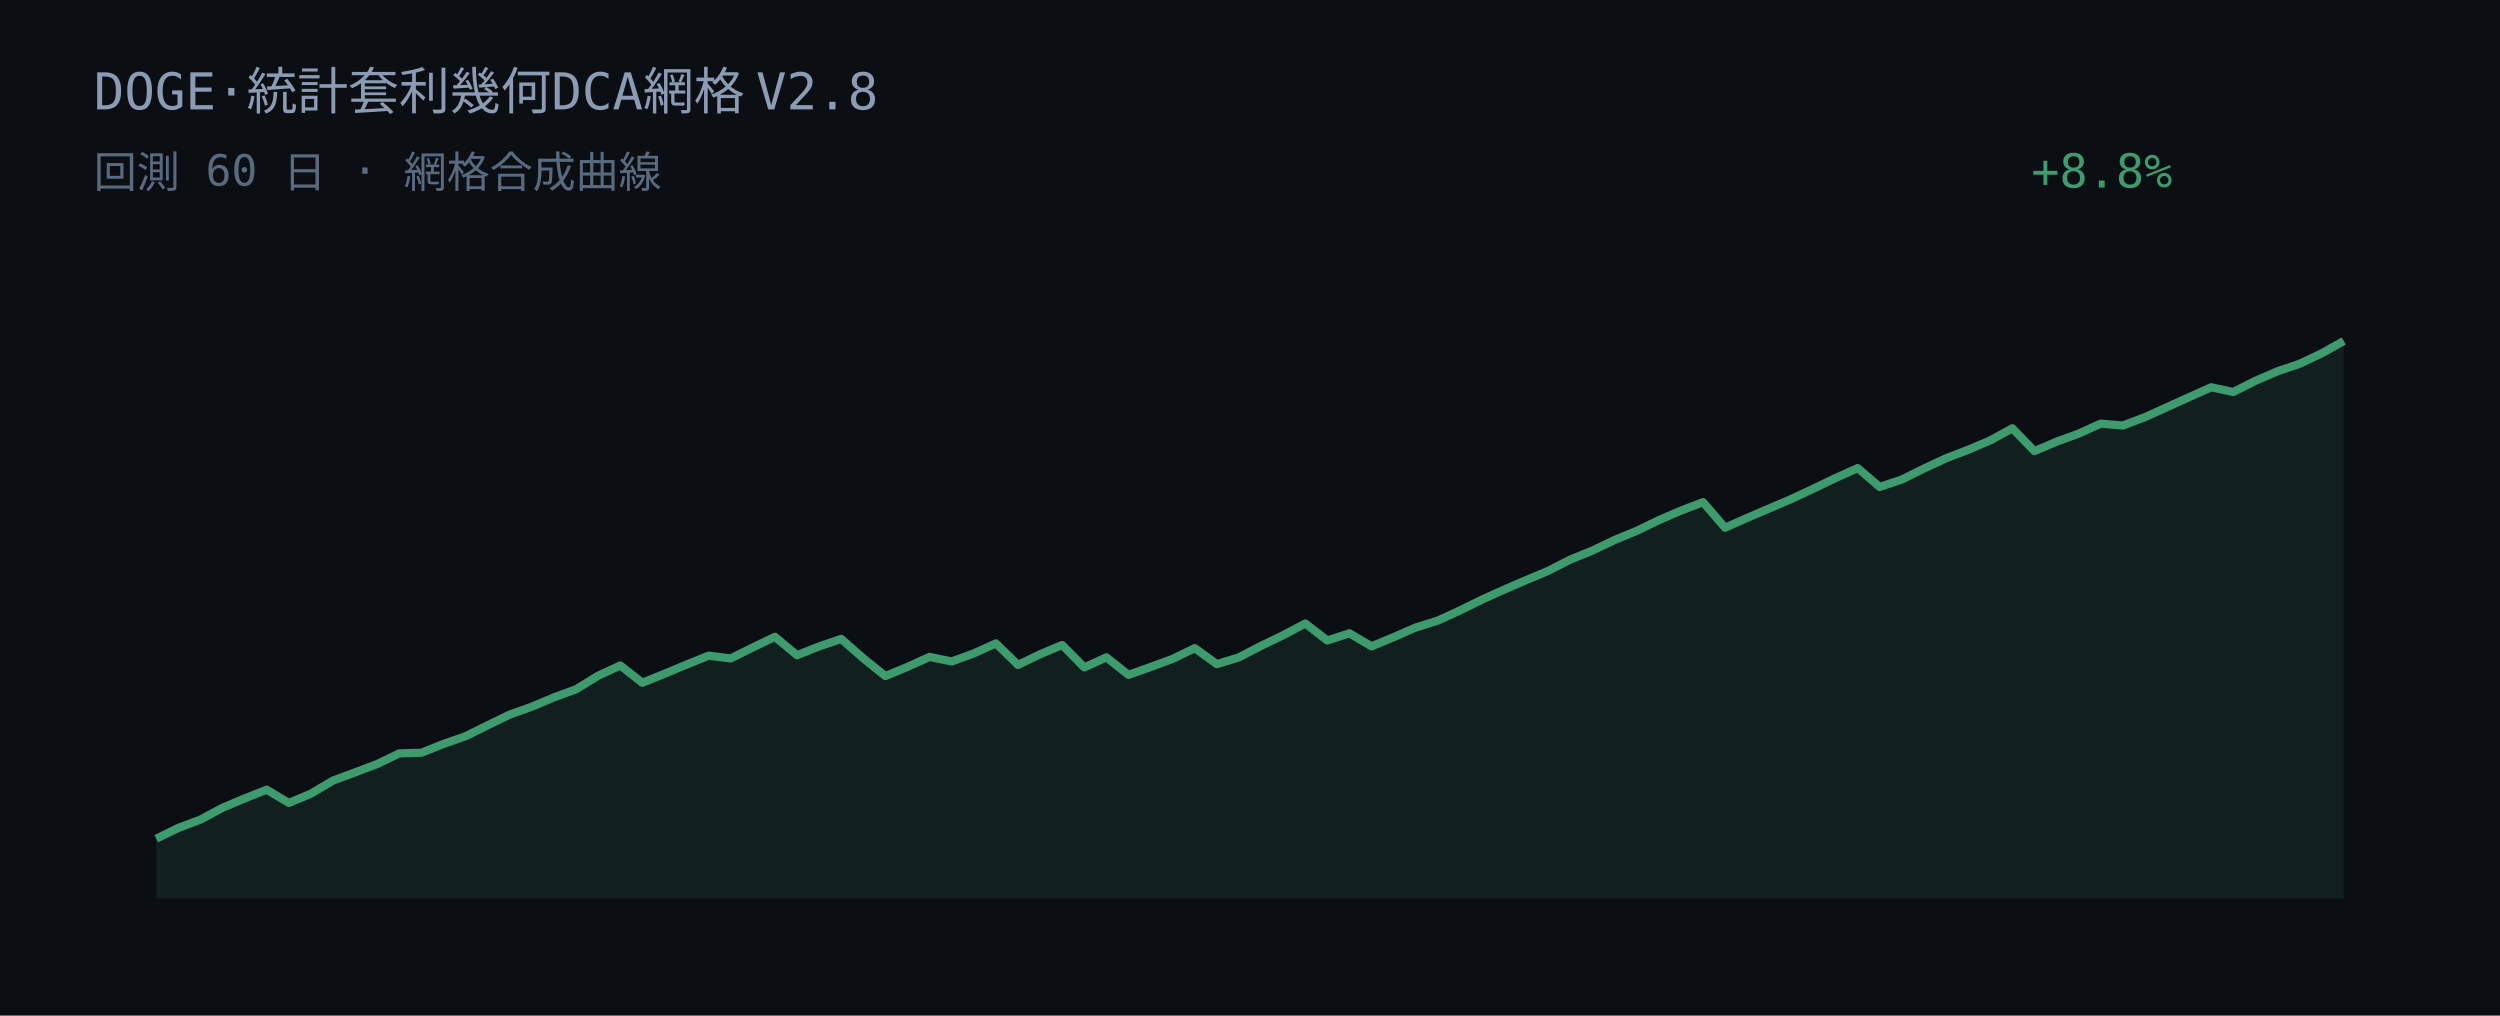
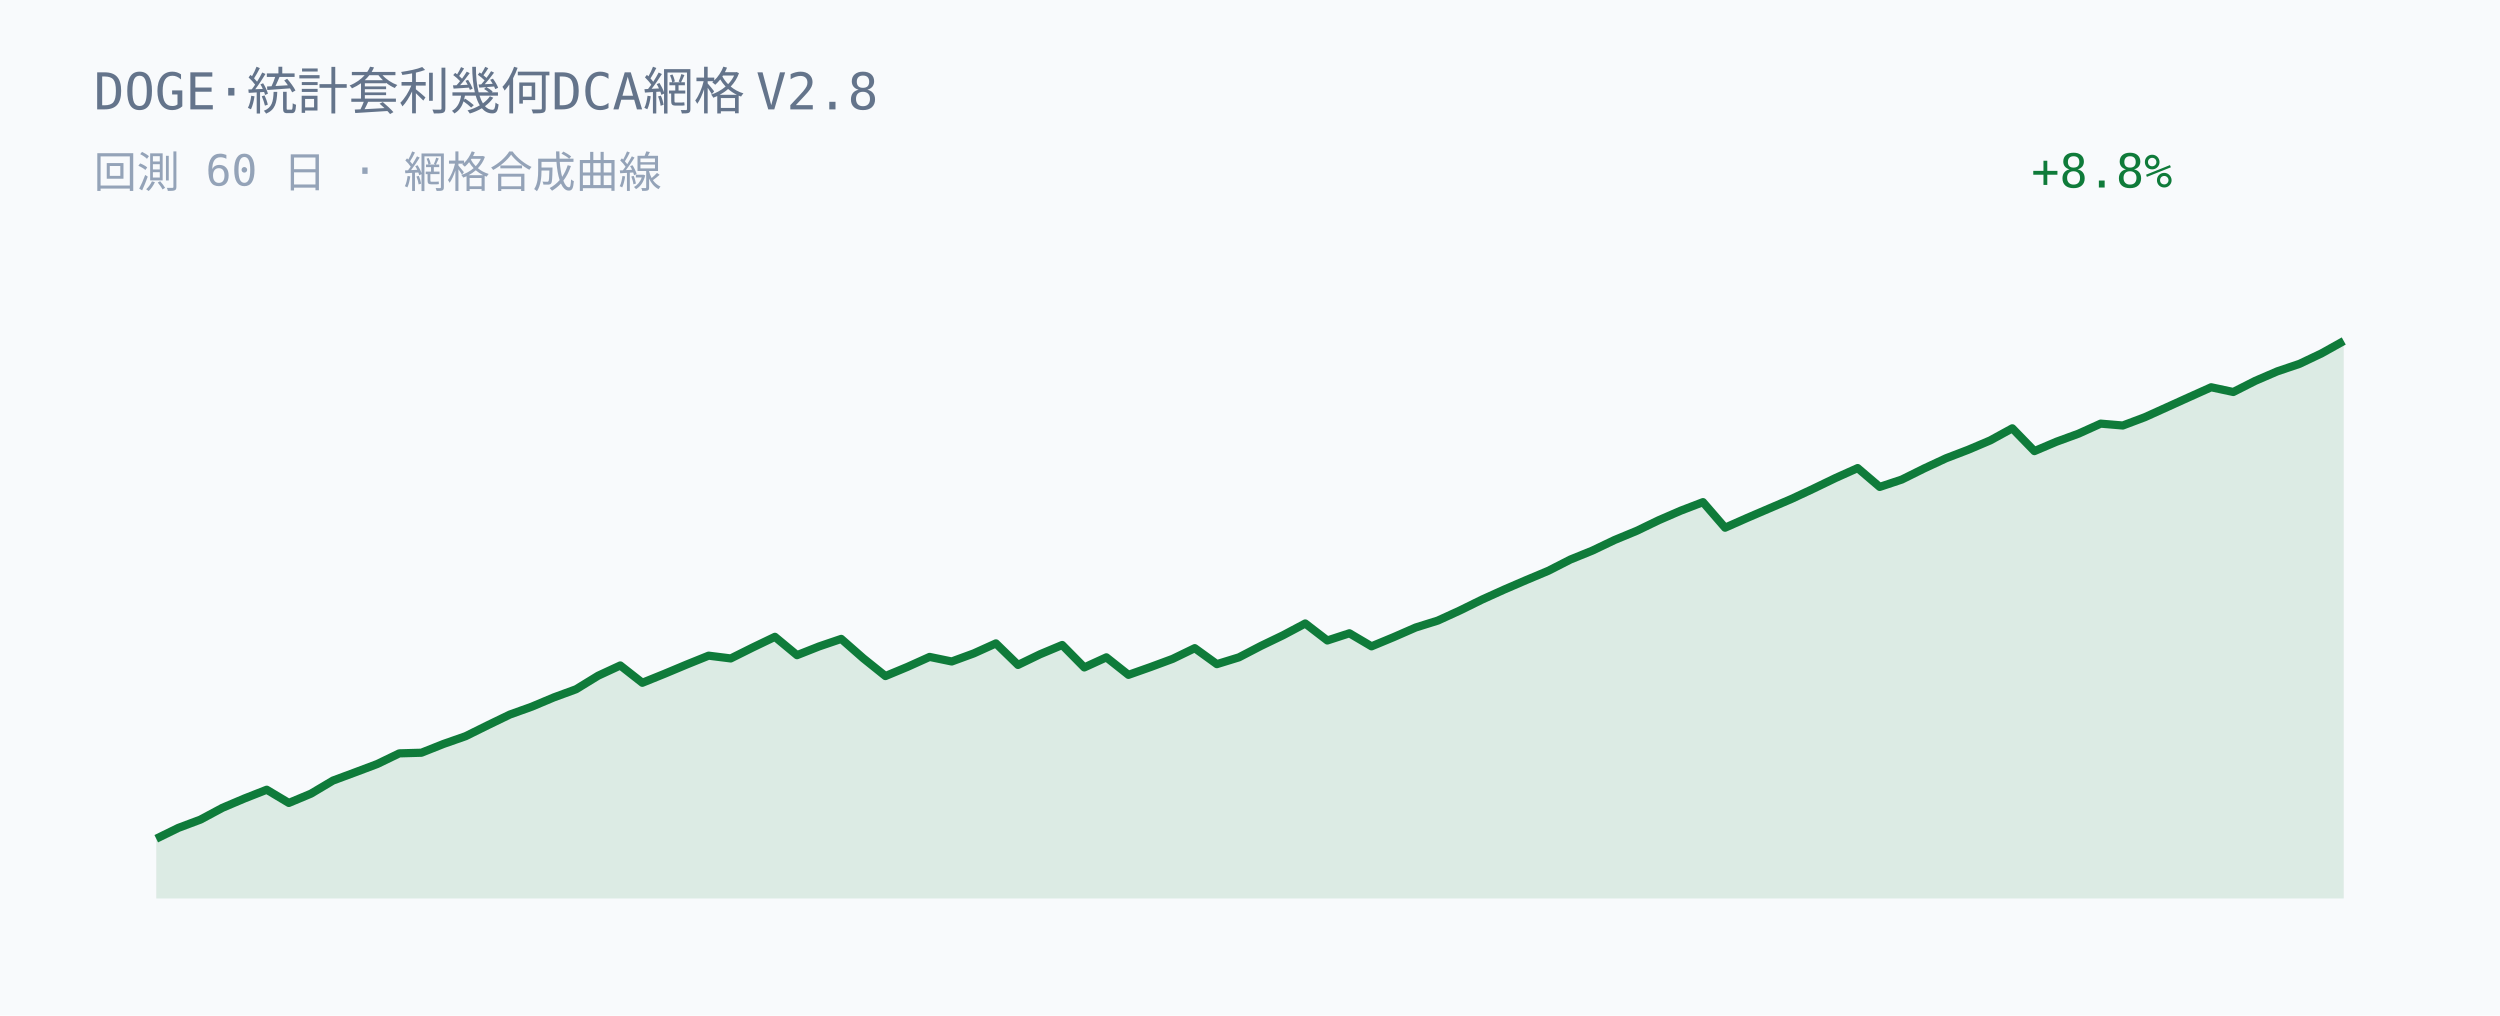
<svg xmlns="http://www.w3.org/2000/svg" width="640" height="260" viewBox="0 0 640 260">
-   <rect width="640" height="260" fill="#0b0f14" />
-   <text x="24" y="28" fill="#8b9bb4" font-family="JetBrains Mono, Consolas, monospace" font-size="13">DOGE·統計套利幾何DCA網格 V2.8</text>
-   <text x="24" y="48" fill="#5a6a7e" font-family="JetBrains Mono, Consolas, monospace" font-size="11">回測 60 日 · 網格合成曲線</text>
-   <text x="520" y="48" fill="#3d9b6e" font-family="JetBrains Mono, Consolas, monospace" font-size="12">+8.8%</text>
-   <polygon points="40.00,230.00 40.00,214.71 45.66,211.94 51.31,209.82 56.97,206.79 62.63,204.39 68.28,202.17 73.94,205.55 79.60,203.18 85.25,199.82 90.91,197.72 96.57,195.59 102.22,192.86 107.88,192.70 113.54,190.45 119.19,188.47 124.85,185.67 130.51,182.93 136.16,180.90 141.82,178.52 147.47,176.45 153.13,172.98 158.79,170.36 164.44,174.79 170.10,172.50 175.76,170.13 181.41,167.85 187.07,168.56 192.73,165.74 198.38,163.03 204.04,167.72 209.70,165.48 215.35,163.56 221.01,168.53 226.67,173.07 232.32,170.72 237.98,168.17 243.64,169.34 249.29,167.27 254.95,164.71 260.61,170.22 266.26,167.49 271.92,165.12 277.58,170.86 283.23,168.28 288.89,172.76 294.55,170.76 300.20,168.67 305.86,165.93 311.52,170.02 317.17,168.28 322.83,165.34 328.48,162.62 334.14,159.61 339.80,163.96 345.45,162.12 351.11,165.46 356.77,163.11 362.42,160.64 368.08,158.87 373.74,156.28 379.39,153.50 385.05,150.94 390.71,148.50 396.36,146.13 402.02,143.24 407.68,140.94 413.33,138.24 418.99,135.90 424.65,133.17 430.30,130.72 435.96,128.55 441.62,135.09 447.27,132.59 452.93,130.16 458.59,127.74 464.24,125.10 469.90,122.37 475.56,119.83 481.21,124.65 486.87,122.76 492.53,119.95 498.18,117.32 503.84,115.15 509.49,112.75 515.15,109.65 520.81,115.48 526.46,113.08 532.12,111.01 537.78,108.45 543.43,108.93 549.09,106.80 554.75,104.24 560.40,101.68 566.06,99.14 571.72,100.35 577.37,97.49 583.03,95.05 588.69,93.14 594.34,90.45 600.00,87.29 600.00,230.00" fill="#3d9b6e" fill-opacity="0.12" />
-   <polyline points="40.00,214.71 45.66,211.94 51.31,209.82 56.97,206.79 62.63,204.39 68.28,202.17 73.94,205.55 79.60,203.18 85.25,199.82 90.91,197.72 96.57,195.59 102.22,192.86 107.88,192.70 113.54,190.45 119.19,188.47 124.85,185.67 130.51,182.93 136.16,180.90 141.82,178.52 147.47,176.45 153.13,172.98 158.79,170.36 164.44,174.79 170.10,172.50 175.76,170.13 181.41,167.85 187.07,168.56 192.73,165.74 198.38,163.03 204.04,167.72 209.70,165.48 215.35,163.56 221.01,168.53 226.67,173.07 232.32,170.72 237.98,168.17 243.64,169.34 249.29,167.27 254.95,164.71 260.61,170.22 266.26,167.49 271.92,165.12 277.58,170.86 283.23,168.28 288.89,172.76 294.55,170.76 300.20,168.67 305.86,165.93 311.52,170.02 317.17,168.28 322.83,165.34 328.48,162.62 334.14,159.61 339.80,163.96 345.45,162.12 351.11,165.46 356.77,163.11 362.42,160.64 368.08,158.87 373.74,156.28 379.39,153.50 385.05,150.94 390.71,148.50 396.36,146.13 402.02,143.24 407.68,140.94 413.33,138.24 418.99,135.90 424.65,133.17 430.30,130.72 435.96,128.55 441.62,135.09 447.27,132.59 452.93,130.16 458.59,127.74 464.24,125.10 469.90,122.37 475.56,119.83 481.21,124.65 486.87,122.76 492.53,119.95 498.18,117.32 503.84,115.15 509.49,112.75 515.15,109.65 520.81,115.48 526.46,113.08 532.12,111.01 537.78,108.45 543.43,108.93 549.09,106.80 554.75,104.24 560.40,101.68 566.06,99.14 571.72,100.35 577.37,97.49 583.03,95.05 588.69,93.14 594.34,90.45 600.00,87.29" fill="none" stroke="#3d9b6e" stroke-width="2.1" stroke-linejoin="round" />
+   <rect width="640" height="260" fill="#f8fafc" />
+   <text x="24" y="28" fill="#64748b" font-family="JetBrains Mono, Consolas, monospace" font-size="13">DOGE·統計套利幾何DCA網格 V2.8</text>
+   <text x="24" y="48" fill="#94a3b8" font-family="JetBrains Mono, Consolas, monospace" font-size="11">回測 60 日 · 網格合成曲線</text>
+   <text x="520" y="48" fill="#0f7b3a" font-family="JetBrains Mono, Consolas, monospace" font-size="12">+8.8%</text>
+   <polygon points="40.00,230.00 40.00,214.71 45.66,211.94 51.31,209.82 56.97,206.79 62.63,204.39 68.28,202.17 73.94,205.55 79.60,203.18 85.25,199.82 90.91,197.72 96.57,195.59 102.22,192.86 107.88,192.70 113.54,190.45 119.19,188.47 124.85,185.67 130.51,182.93 136.16,180.90 141.82,178.52 147.47,176.45 153.13,172.98 158.79,170.36 164.44,174.79 170.10,172.50 175.76,170.13 181.41,167.85 187.07,168.56 192.73,165.74 198.38,163.03 204.04,167.72 209.70,165.48 215.35,163.56 221.01,168.53 226.67,173.07 232.32,170.72 237.98,168.17 243.64,169.34 249.29,167.27 254.95,164.71 260.61,170.22 266.26,167.49 271.92,165.12 277.58,170.86 283.23,168.28 288.89,172.76 294.55,170.76 300.20,168.67 305.86,165.93 311.52,170.02 317.17,168.28 322.83,165.34 328.48,162.62 334.14,159.61 339.80,163.96 345.45,162.12 351.11,165.46 356.77,163.11 362.42,160.64 368.08,158.87 373.74,156.28 379.39,153.50 385.05,150.94 390.71,148.50 396.36,146.13 402.02,143.24 407.68,140.94 413.33,138.24 418.99,135.90 424.65,133.17 430.30,130.72 435.96,128.55 441.62,135.09 447.27,132.59 452.93,130.16 458.59,127.74 464.24,125.10 469.90,122.37 475.56,119.83 481.21,124.65 486.87,122.76 492.53,119.95 498.18,117.32 503.84,115.15 509.49,112.75 515.15,109.65 520.81,115.48 526.46,113.08 532.12,111.01 537.78,108.45 543.43,108.93 549.09,106.80 554.75,104.24 560.40,101.68 566.06,99.14 571.72,100.35 577.37,97.49 583.03,95.05 588.69,93.14 594.34,90.45 600.00,87.29 600.00,230.00" fill="#0f7b3a" fill-opacity="0.12" />
+   <polyline points="40.00,214.71 45.66,211.94 51.31,209.82 56.97,206.79 62.63,204.39 68.28,202.17 73.94,205.55 79.60,203.18 85.25,199.82 90.91,197.72 96.57,195.59 102.22,192.86 107.88,192.70 113.54,190.45 119.19,188.47 124.85,185.67 130.51,182.93 136.16,180.90 141.82,178.52 147.47,176.45 153.13,172.98 158.79,170.36 164.44,174.79 170.10,172.50 175.76,170.13 181.41,167.85 187.07,168.56 192.73,165.74 198.38,163.03 204.04,167.72 209.70,165.48 215.35,163.56 221.01,168.53 226.67,173.07 232.32,170.72 237.98,168.17 243.64,169.34 249.29,167.27 254.95,164.71 260.61,170.22 266.26,167.49 271.92,165.12 277.58,170.86 283.23,168.28 288.89,172.76 294.55,170.76 300.20,168.67 305.86,165.93 311.52,170.02 317.17,168.28 322.83,165.34 328.48,162.62 334.14,159.61 339.80,163.96 345.45,162.12 351.11,165.46 356.77,163.11 362.42,160.64 368.08,158.87 373.74,156.28 379.39,153.50 385.05,150.94 390.71,148.50 396.36,146.13 402.02,143.24 407.68,140.94 413.33,138.24 418.99,135.90 424.65,133.17 430.30,130.72 435.96,128.55 441.62,135.09 447.27,132.59 452.93,130.16 458.59,127.74 464.24,125.10 469.90,122.37 475.56,119.83 481.21,124.65 486.87,122.76 492.53,119.95 498.18,117.32 503.84,115.15 509.49,112.75 515.15,109.65 520.81,115.48 526.46,113.08 532.12,111.01 537.78,108.45 543.43,108.93 549.09,106.80 554.75,104.24 560.40,101.68 566.06,99.14 571.72,100.35 577.37,97.49 583.03,95.05 588.69,93.14 594.34,90.45 600.00,87.29" fill="none" stroke="#0f7b3a" stroke-width="2.1" stroke-linejoin="round" />
</svg>
